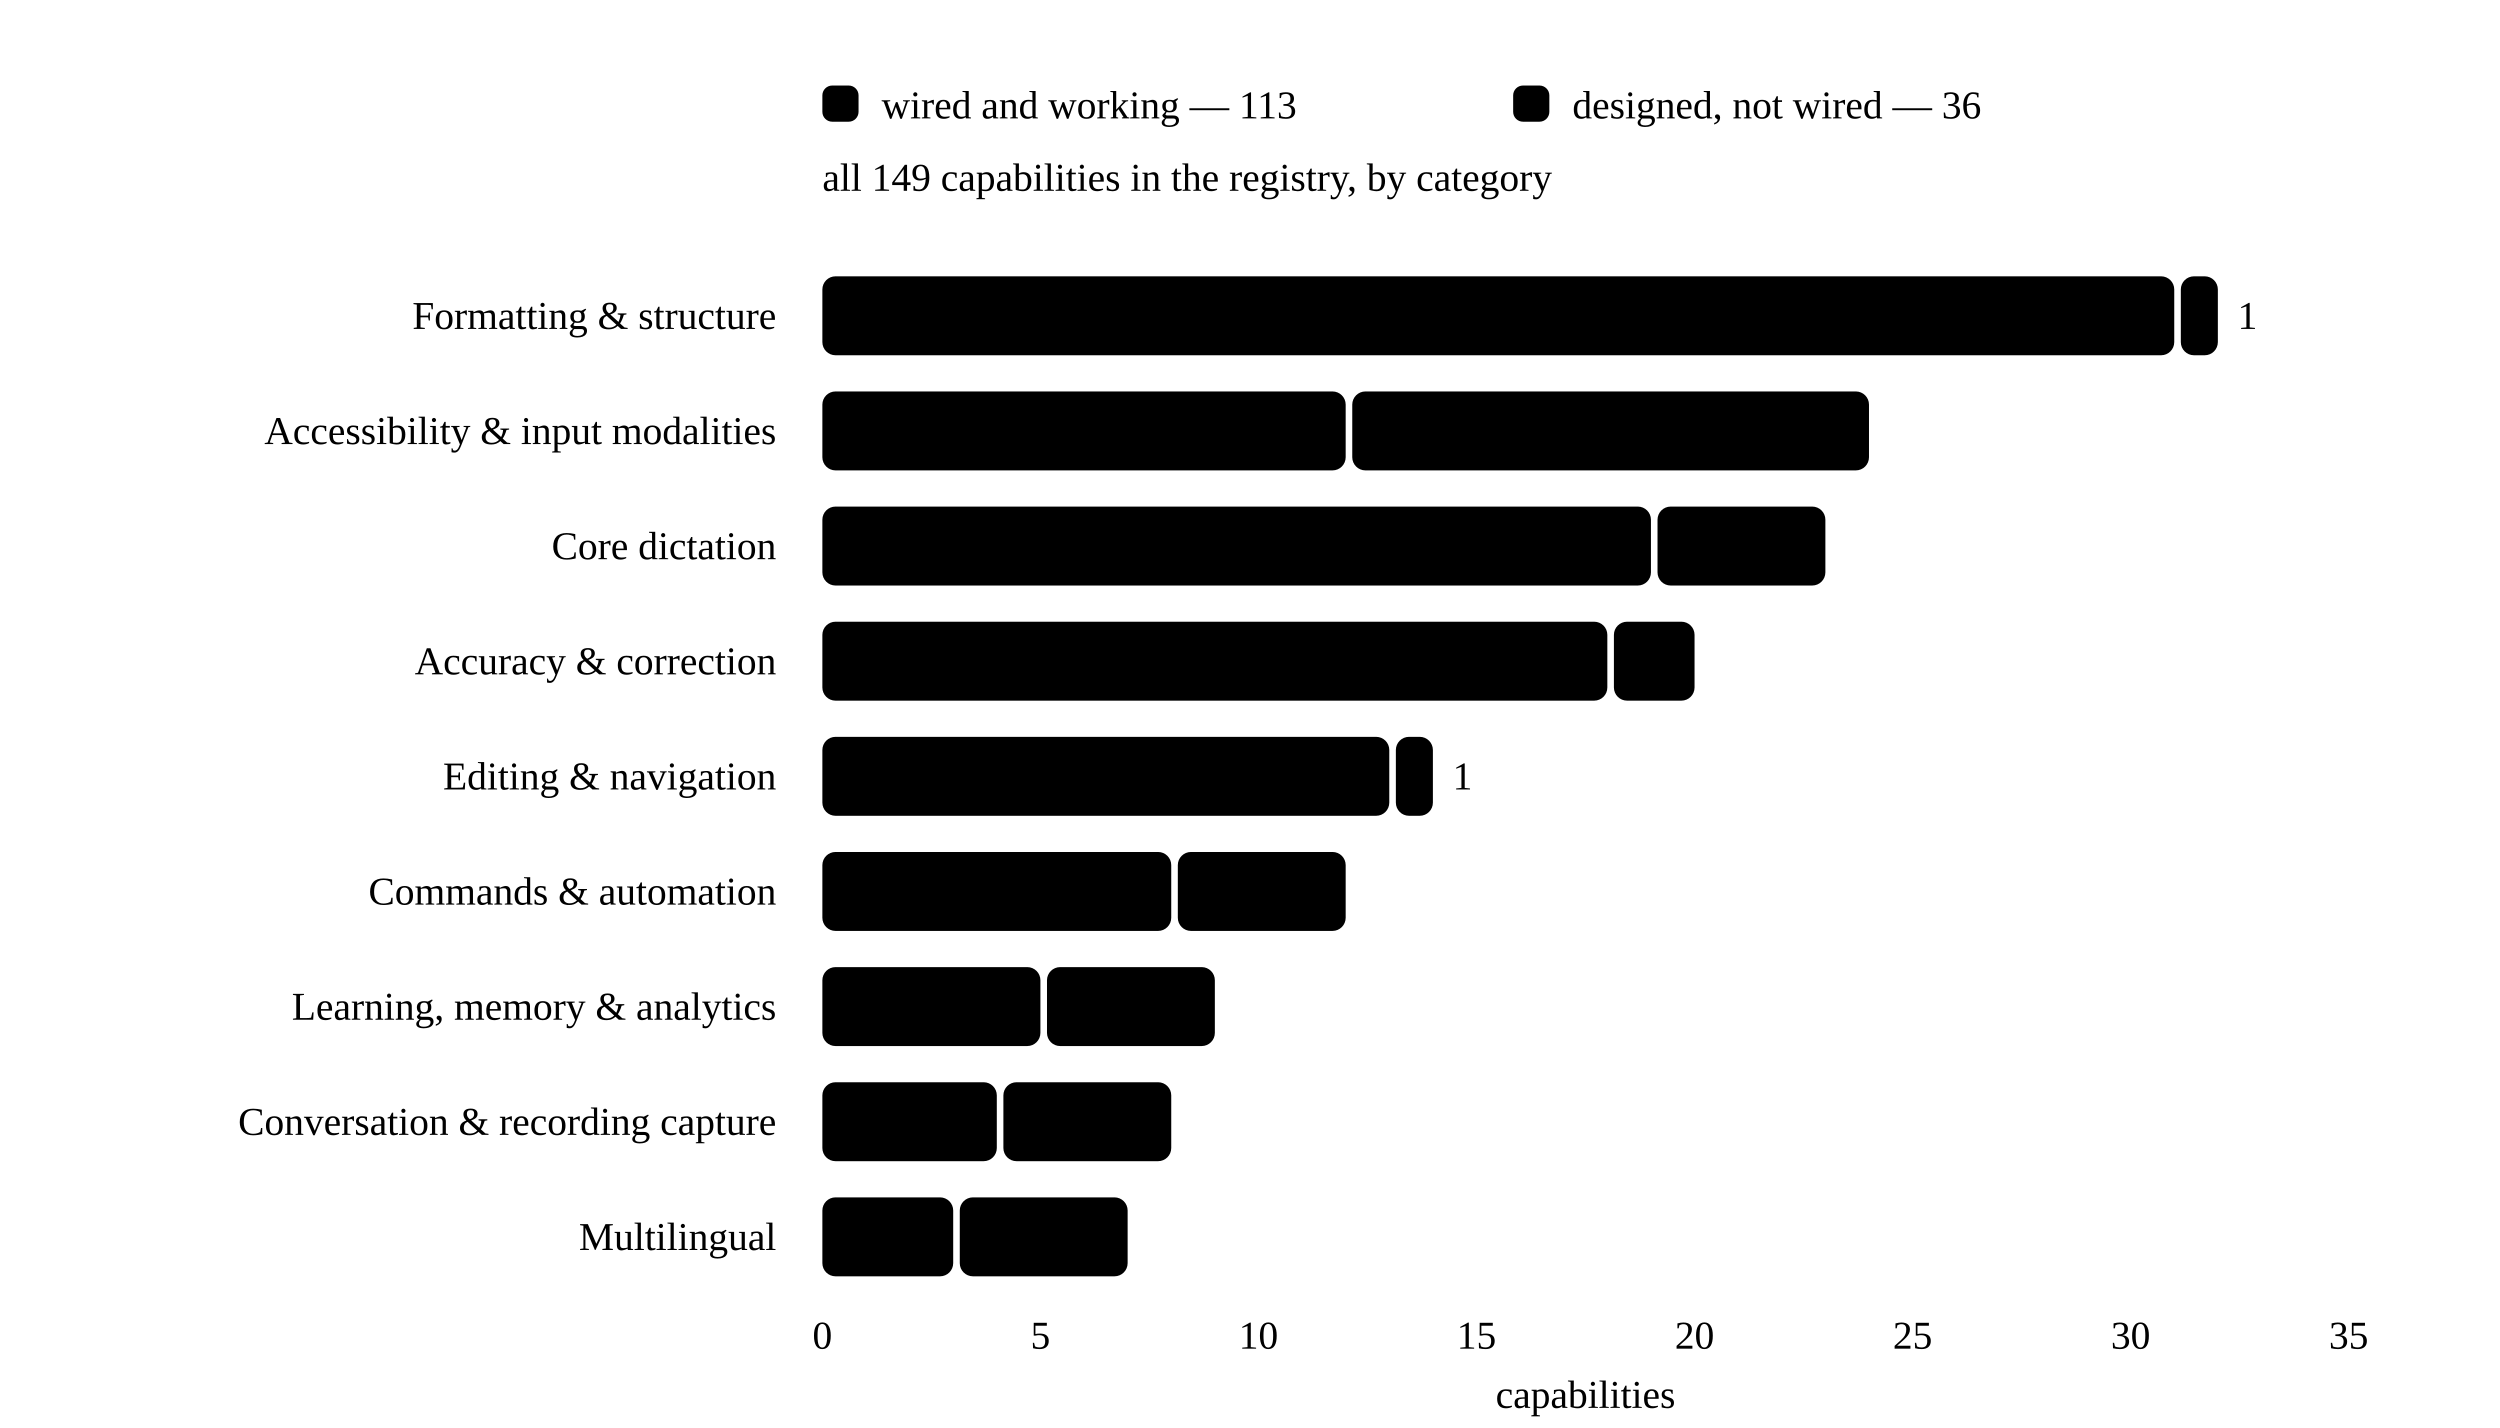
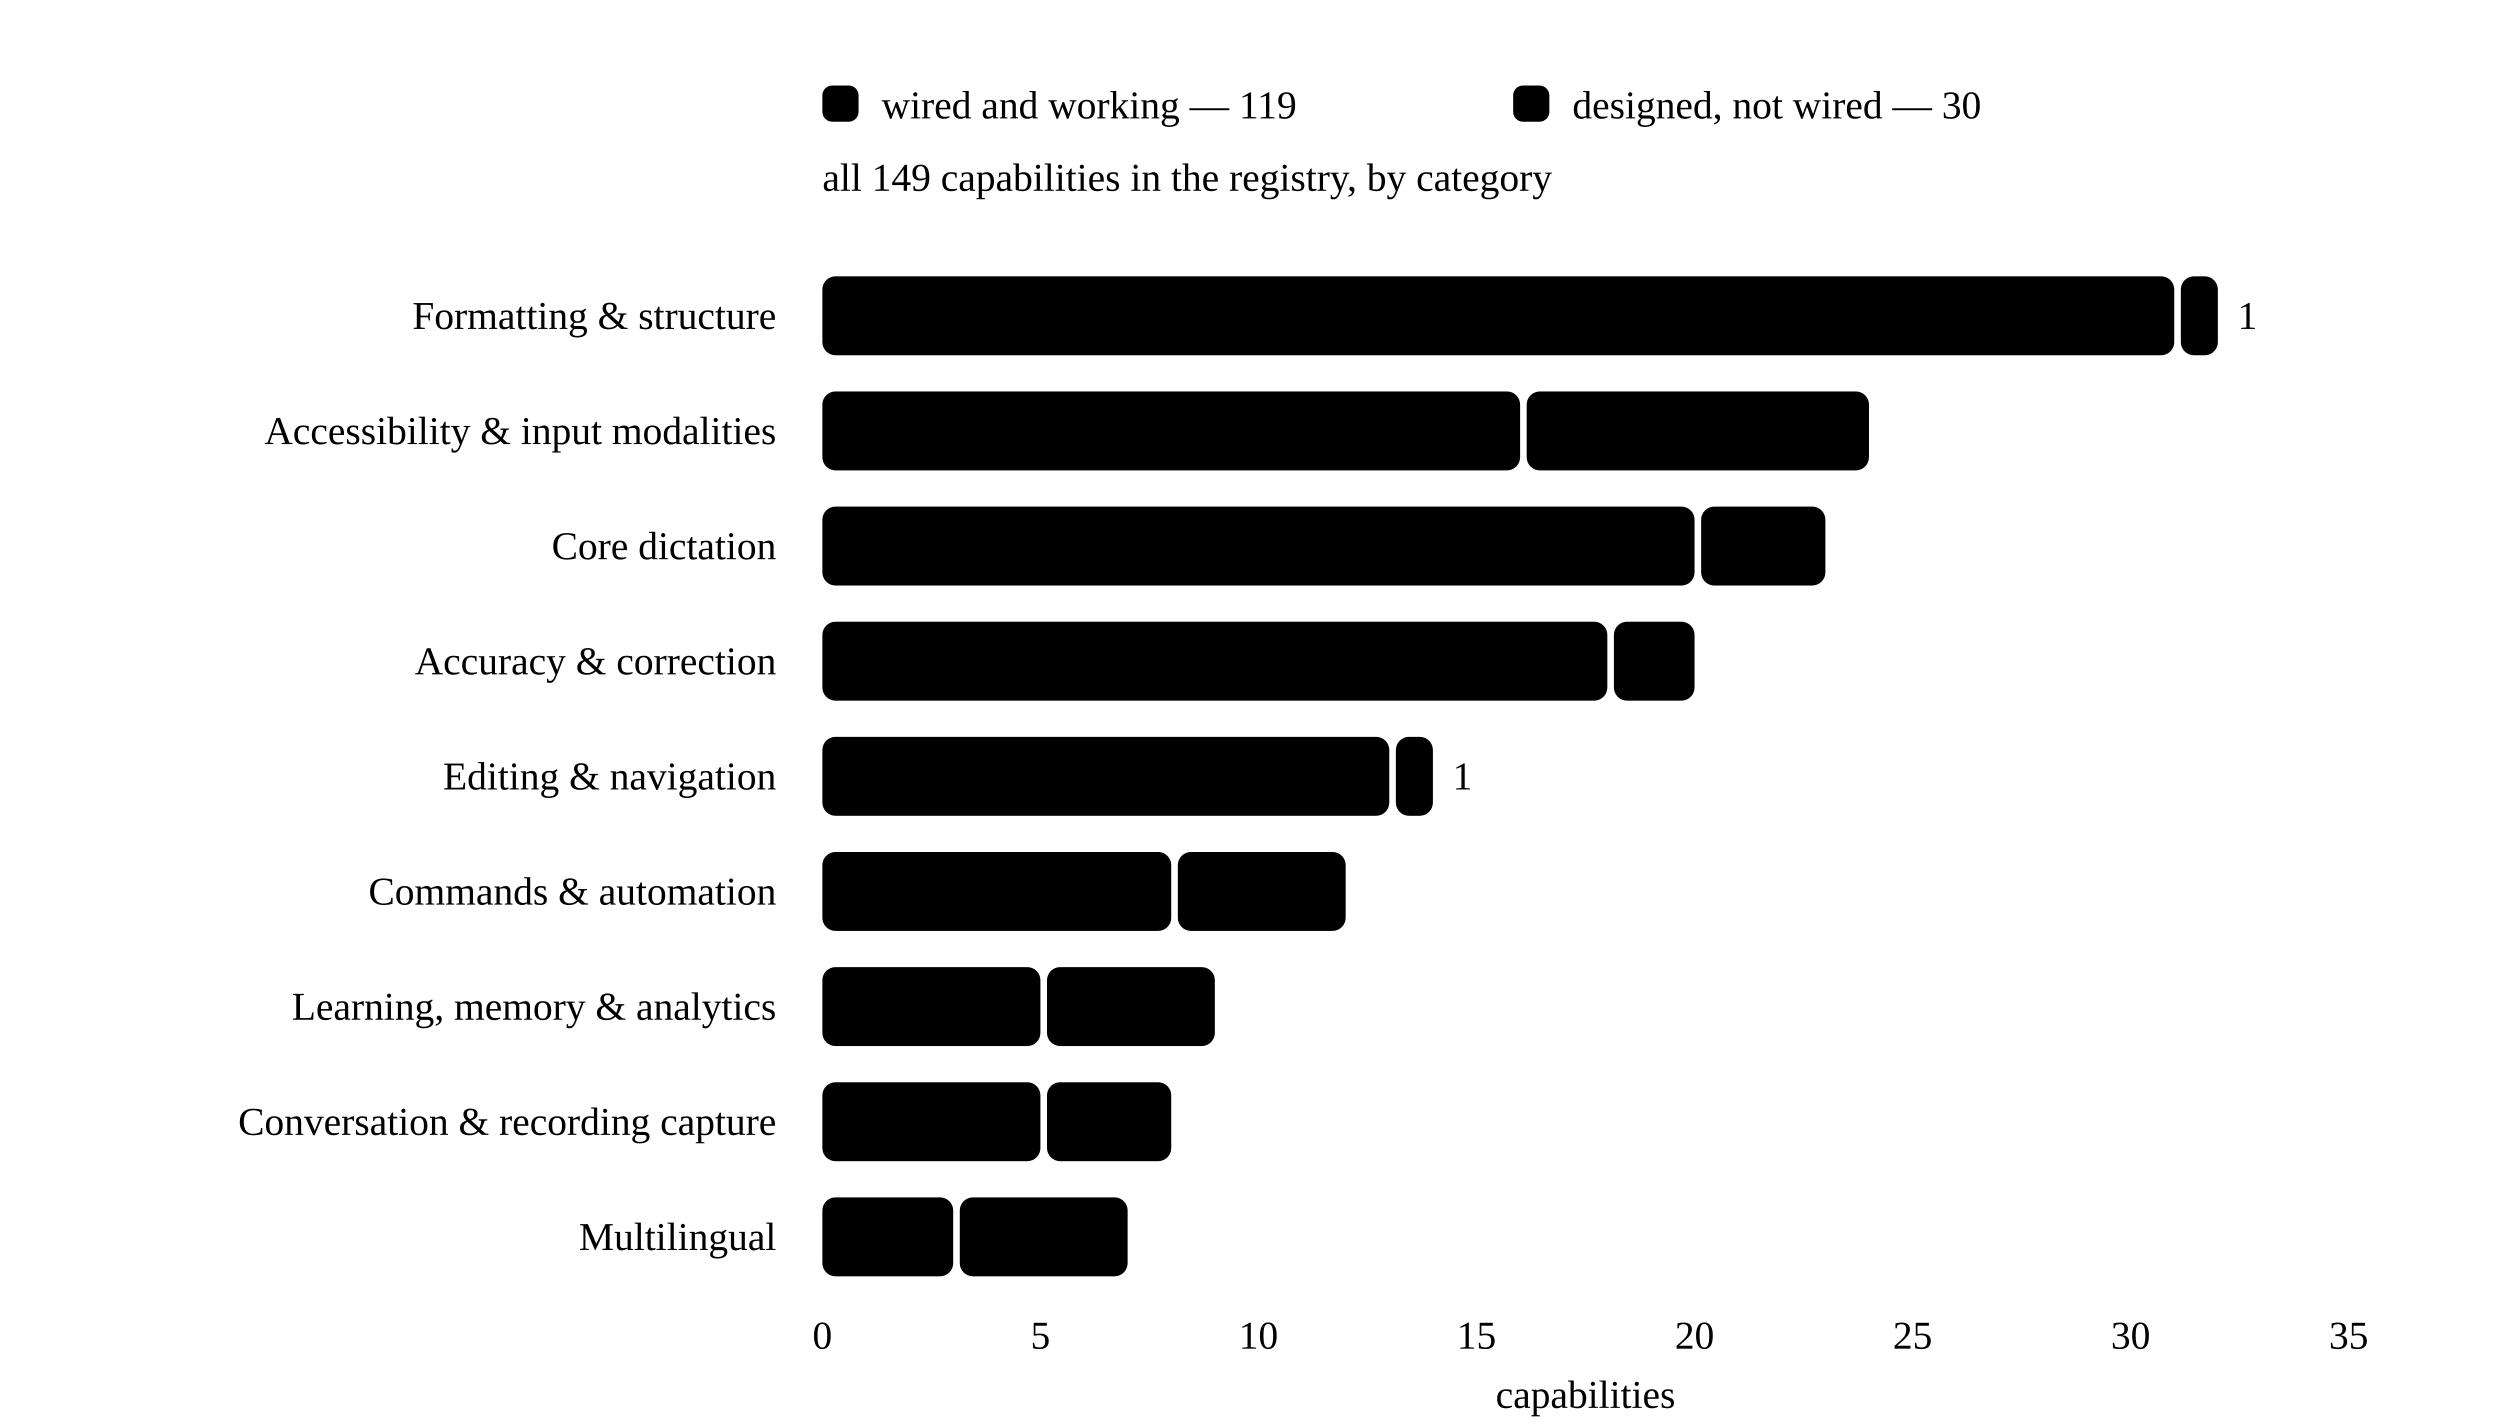
<svg xmlns="http://www.w3.org/2000/svg" class="yz-fig yz-fig--capabilities" viewBox="0 0 760 434" role="img" aria-labelledby="capabilities-t capabilities-d">
  <rect class="yz-swatch yz-bar--ship" x="250" y="26" width="11" height="11" rx="3" />
-   <text class="yz-l" x="268" y="36">wired and working — 113</text>
+   <text class="yz-l" x="268" y="36">wired and working — 119</text>
  <rect class="yz-swatch yz-bar--plan" x="460" y="26" width="11" height="11" rx="3" />
-   <text class="yz-l" x="478" y="36">designed, not wired — 36</text>
+   <text class="yz-l" x="478" y="36">designed, not wired — 30</text>
  <text class="yz-s" x="250" y="58">all 149 capabilities in the registry, by category</text>
  <path class="yz-grid" d="M 250 78 L 250 392" />
  <text class="yz-m" x="250" y="410" text-anchor="middle">0</text>
  <path class="yz-grid" d="M 316.286 78 L 316.286 392" />
  <text class="yz-m" x="316.286" y="410" text-anchor="middle">5</text>
  <path class="yz-grid" d="M 382.571 78 L 382.571 392" />
  <text class="yz-m" x="382.571" y="410" text-anchor="middle">10</text>
  <path class="yz-grid" d="M 448.857 78 L 448.857 392" />
  <text class="yz-m" x="448.857" y="410" text-anchor="middle">15</text>
  <path class="yz-grid" d="M 515.143 78 L 515.143 392" />
  <text class="yz-m" x="515.143" y="410" text-anchor="middle">20</text>
  <path class="yz-grid" d="M 581.429 78 L 581.429 392" />
  <text class="yz-m" x="581.429" y="410" text-anchor="middle">25</text>
  <path class="yz-grid" d="M 647.714 78 L 647.714 392" />
  <text class="yz-m" x="647.714" y="410" text-anchor="middle">30</text>
  <path class="yz-grid" d="M 714 78 L 714 392" />
  <text class="yz-m" x="714" y="410" text-anchor="middle">35</text>
  <text class="yz-m" x="482" y="428" text-anchor="middle">capabilities</text>
  <text class="yz-l" x="236" y="100" text-anchor="end">Formatting &amp; structure</text>
  <g class="yz-node">
    <rect class="yz-bar yz-bar--ship" x="250" y="84" width="410.971" height="24" rx="4" style="--yz-delay:0s" />
  </g>
  <g class="yz-node">
    <rect class="yz-bar yz-bar--plan" x="662.971" y="84" width="11.257" height="24" rx="4" style="--yz-delay:0s" />
  </g>
  <text class="yz-v yz-on-ship" x="652.971" y="100" text-anchor="end">31</text>
  <text class="yz-v" x="680.229" y="100">1</text>
  <text class="yz-l" x="236" y="135" text-anchor="end">Accessibility &amp; input modalities</text>
  <g class="yz-node">
-     <rect class="yz-bar yz-bar--ship" x="250" y="119" width="159.086" height="24" rx="4" style="--yz-delay:0.06s" />
+     <rect class="yz-bar yz-bar--ship" x="250" y="119" width="212.114" height="24" rx="4" style="--yz-delay:0.06s" />
  </g>
  <g class="yz-node">
-     <rect class="yz-bar yz-bar--plan" x="411.086" y="119" width="157.086" height="24" rx="4" style="--yz-delay:0.06s" />
+     <rect class="yz-bar yz-bar--plan" x="464.114" y="119" width="104.057" height="24" rx="4" style="--yz-delay:0.06s" />
  </g>
-   <text class="yz-v yz-on-ship" x="401.086" y="135" text-anchor="end">12</text>
-   <text class="yz-v yz-on-plan" x="560.171" y="135" text-anchor="end">12</text>
+   <text class="yz-v yz-on-ship" x="454.114" y="135" text-anchor="end">16</text>
+   <text class="yz-v yz-on-plan" x="560.171" y="135" text-anchor="end">8</text>
  <text class="yz-l" x="236" y="170" text-anchor="end">Core dictation</text>
  <g class="yz-node">
-     <rect class="yz-bar yz-bar--ship" x="250" y="154" width="251.886" height="24" rx="4" style="--yz-delay:0.12s" />
+     <rect class="yz-bar yz-bar--ship" x="250" y="154" width="265.143" height="24" rx="4" style="--yz-delay:0.12s" />
  </g>
  <g class="yz-node">
-     <rect class="yz-bar yz-bar--plan" x="503.886" y="154" width="51.029" height="24" rx="4" style="--yz-delay:0.12s" />
+     <rect class="yz-bar yz-bar--plan" x="517.143" y="154" width="37.771" height="24" rx="4" style="--yz-delay:0.12s" />
  </g>
-   <text class="yz-v yz-on-ship" x="493.886" y="170" text-anchor="end">19</text>
-   <text class="yz-v yz-on-plan" x="546.914" y="170" text-anchor="end">4</text>
+   <text class="yz-v yz-on-ship" x="507.143" y="170" text-anchor="end">20</text>
+   <text class="yz-v yz-on-plan" x="546.914" y="170" text-anchor="end">3</text>
  <text class="yz-l" x="236" y="205" text-anchor="end">Accuracy &amp; correction</text>
  <g class="yz-node">
    <rect class="yz-bar yz-bar--ship" x="250" y="189" width="238.629" height="24" rx="4" style="--yz-delay:0.18s" />
  </g>
  <g class="yz-node">
    <rect class="yz-bar yz-bar--plan" x="490.629" y="189" width="24.514" height="24" rx="4" style="--yz-delay:0.18s" />
  </g>
  <text class="yz-v yz-on-ship" x="480.629" y="205" text-anchor="end">18</text>
  <text class="yz-v yz-on-plan" x="507.143" y="205" text-anchor="end">2</text>
  <text class="yz-l" x="236" y="240" text-anchor="end">Editing &amp; navigation</text>
  <g class="yz-node">
    <rect class="yz-bar yz-bar--ship" x="250" y="224" width="172.343" height="24" rx="4" style="--yz-delay:0.24s" />
  </g>
  <g class="yz-node">
    <rect class="yz-bar yz-bar--plan" x="424.343" y="224" width="11.257" height="24" rx="4" style="--yz-delay:0.24s" />
  </g>
  <text class="yz-v yz-on-ship" x="414.343" y="240" text-anchor="end">13</text>
  <text class="yz-v" x="441.6" y="240">1</text>
  <text class="yz-l" x="236" y="275" text-anchor="end">Commands &amp; automation</text>
  <g class="yz-node">
    <rect class="yz-bar yz-bar--ship" x="250" y="259" width="106.057" height="24" rx="4" style="--yz-delay:0.3s" />
  </g>
  <g class="yz-node">
    <rect class="yz-bar yz-bar--plan" x="358.057" y="259" width="51.029" height="24" rx="4" style="--yz-delay:0.3s" />
  </g>
  <text class="yz-v yz-on-ship" x="348.057" y="275" text-anchor="end">8</text>
  <text class="yz-v yz-on-plan" x="401.086" y="275" text-anchor="end">4</text>
  <text class="yz-l" x="236" y="310" text-anchor="end">Learning, memory &amp; analytics</text>
  <g class="yz-node">
    <rect class="yz-bar yz-bar--ship" x="250" y="294" width="66.286" height="24" rx="4" style="--yz-delay:0.36s" />
  </g>
  <g class="yz-node">
    <rect class="yz-bar yz-bar--plan" x="318.286" y="294" width="51.029" height="24" rx="4" style="--yz-delay:0.36s" />
  </g>
  <text class="yz-v yz-on-ship" x="308.286" y="310" text-anchor="end">5</text>
  <text class="yz-v yz-on-plan" x="361.314" y="310" text-anchor="end">4</text>
  <text class="yz-l" x="236" y="345" text-anchor="end">Conversation &amp; recording capture</text>
  <g class="yz-node">
-     <rect class="yz-bar yz-bar--ship" x="250" y="329" width="53.029" height="24" rx="4" style="--yz-delay:0.42s" />
+     <rect class="yz-bar yz-bar--ship" x="250" y="329" width="66.286" height="24" rx="4" style="--yz-delay:0.42s" />
  </g>
  <g class="yz-node">
-     <rect class="yz-bar yz-bar--plan" x="305.029" y="329" width="51.029" height="24" rx="4" style="--yz-delay:0.42s" />
+     <rect class="yz-bar yz-bar--plan" x="318.286" y="329" width="37.771" height="24" rx="4" style="--yz-delay:0.42s" />
  </g>
-   <text class="yz-v yz-on-ship" x="295.029" y="345" text-anchor="end">4</text>
-   <text class="yz-v yz-on-plan" x="348.057" y="345" text-anchor="end">4</text>
+   <text class="yz-v yz-on-ship" x="308.286" y="345" text-anchor="end">5</text>
+   <text class="yz-v yz-on-plan" x="348.057" y="345" text-anchor="end">3</text>
  <text class="yz-l" x="236" y="380" text-anchor="end">Multilingual</text>
  <g class="yz-node">
    <rect class="yz-bar yz-bar--ship" x="250" y="364" width="39.771" height="24" rx="4" style="--yz-delay:0.48s" />
  </g>
  <g class="yz-node">
    <rect class="yz-bar yz-bar--plan" x="291.771" y="364" width="51.029" height="24" rx="4" style="--yz-delay:0.48s" />
  </g>
  <text class="yz-v yz-on-ship" x="281.771" y="380" text-anchor="end">3</text>
  <text class="yz-v yz-on-plan" x="334.8" y="380" text-anchor="end">4</text>
</svg>
